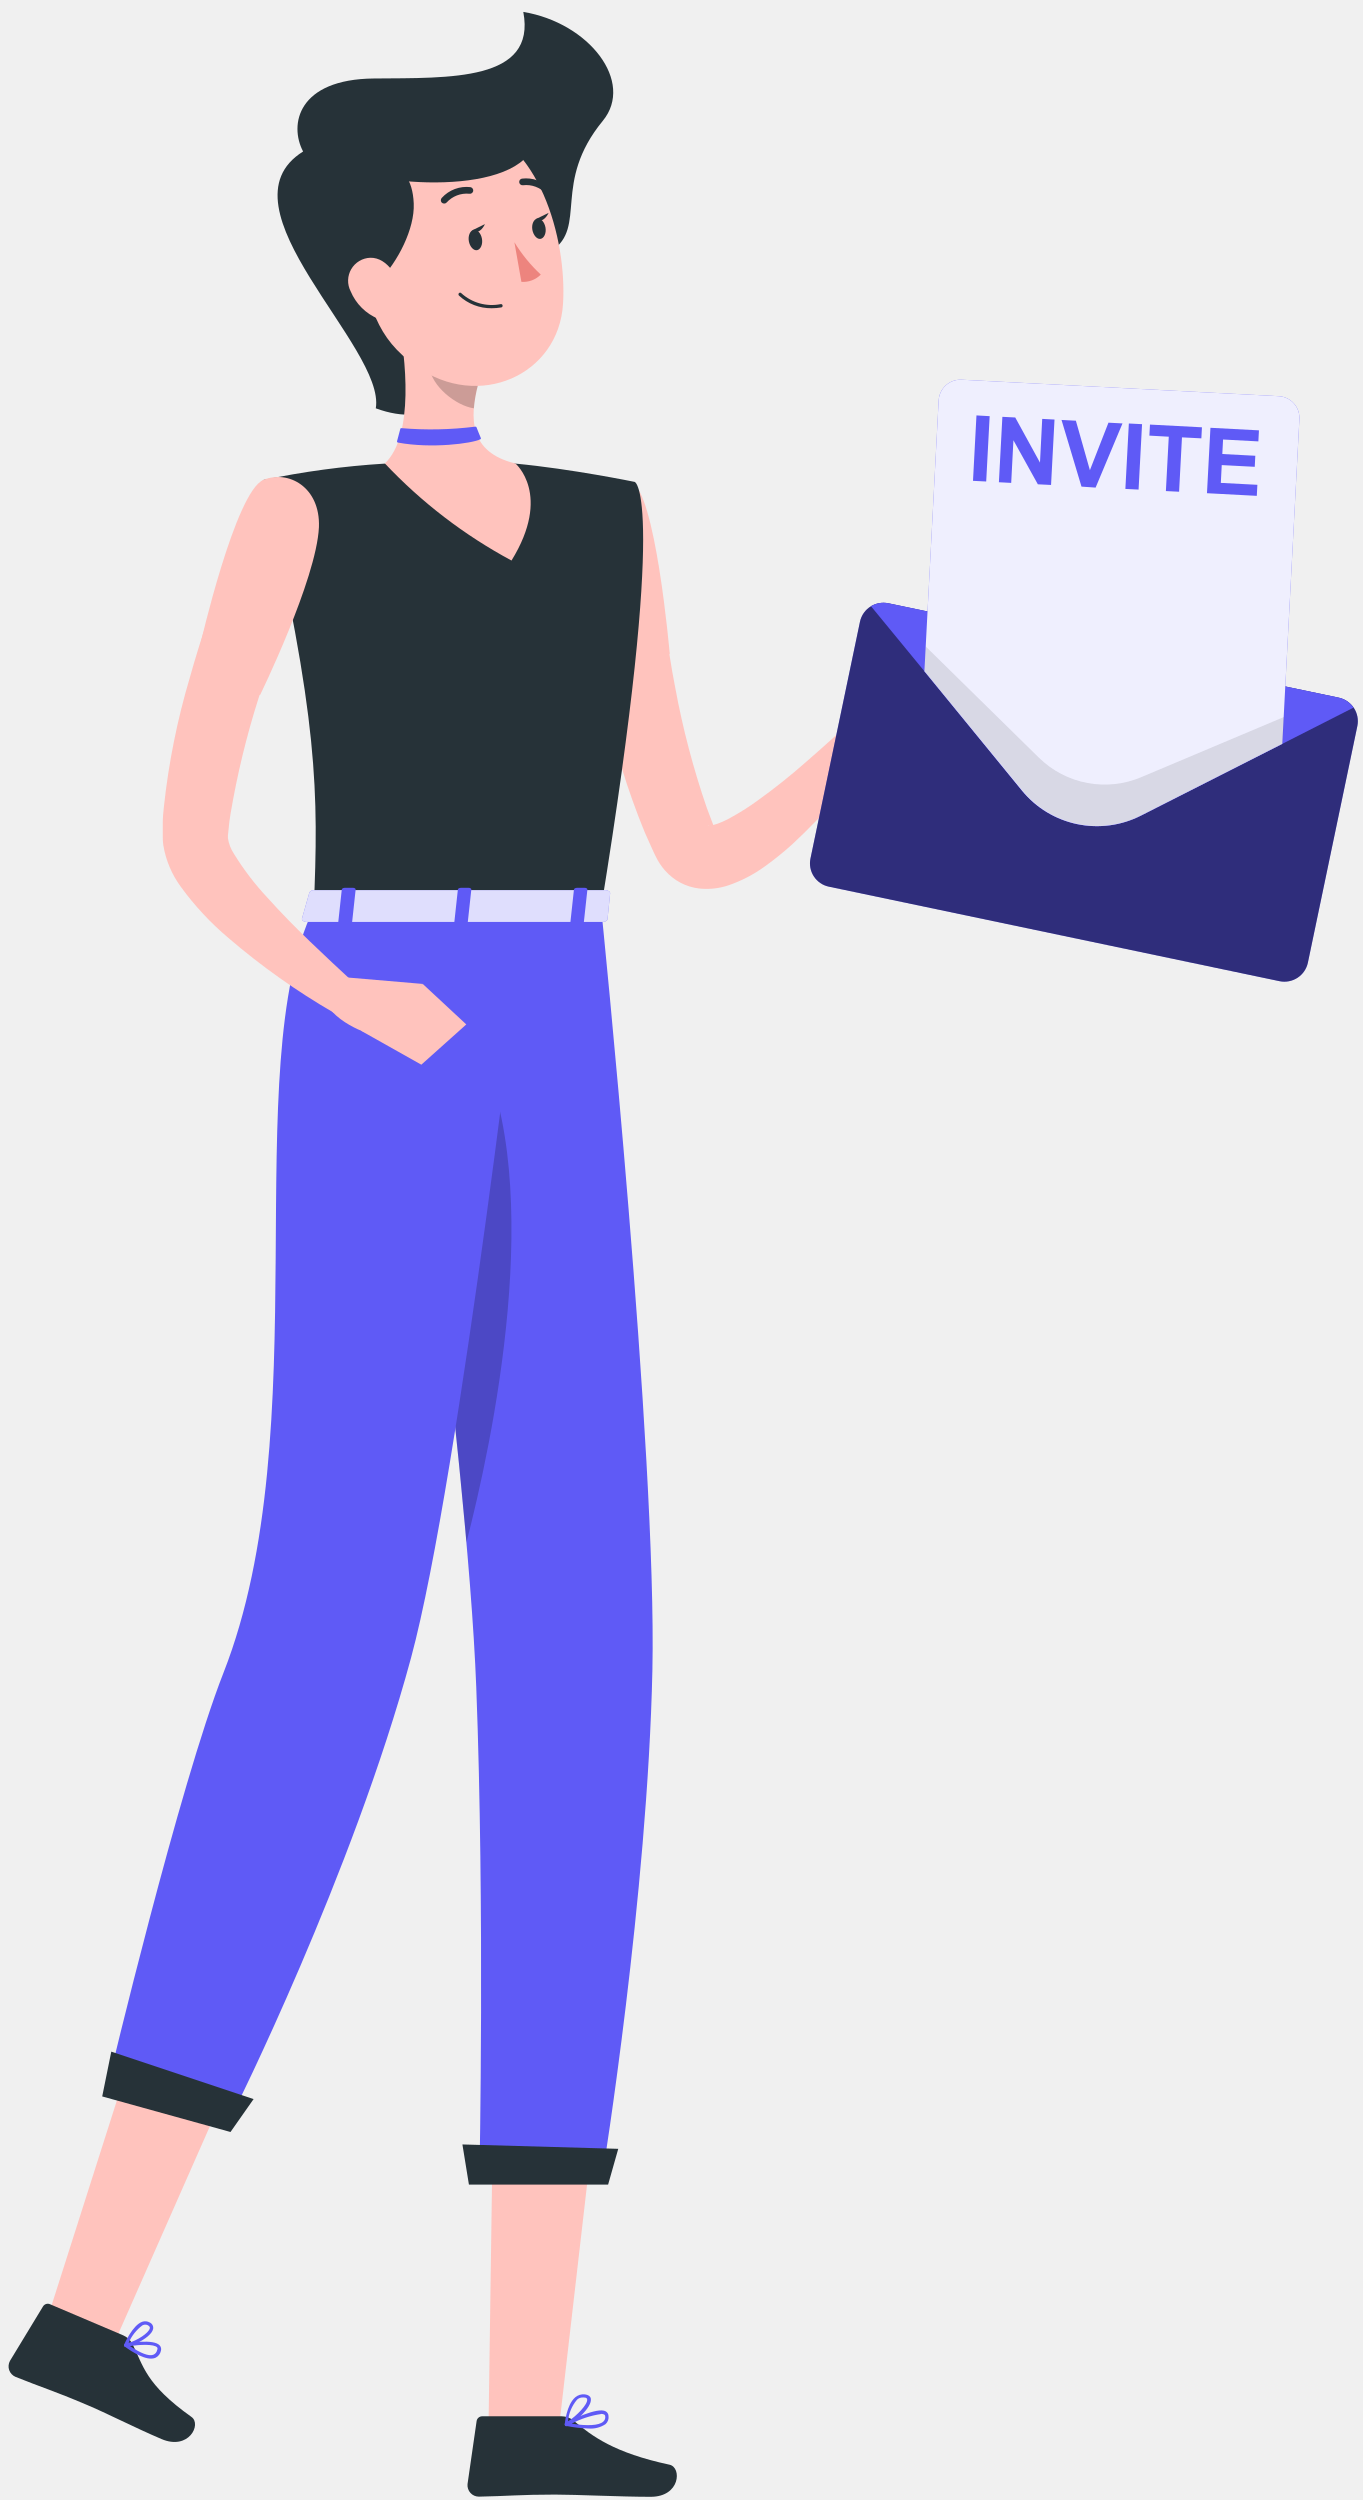
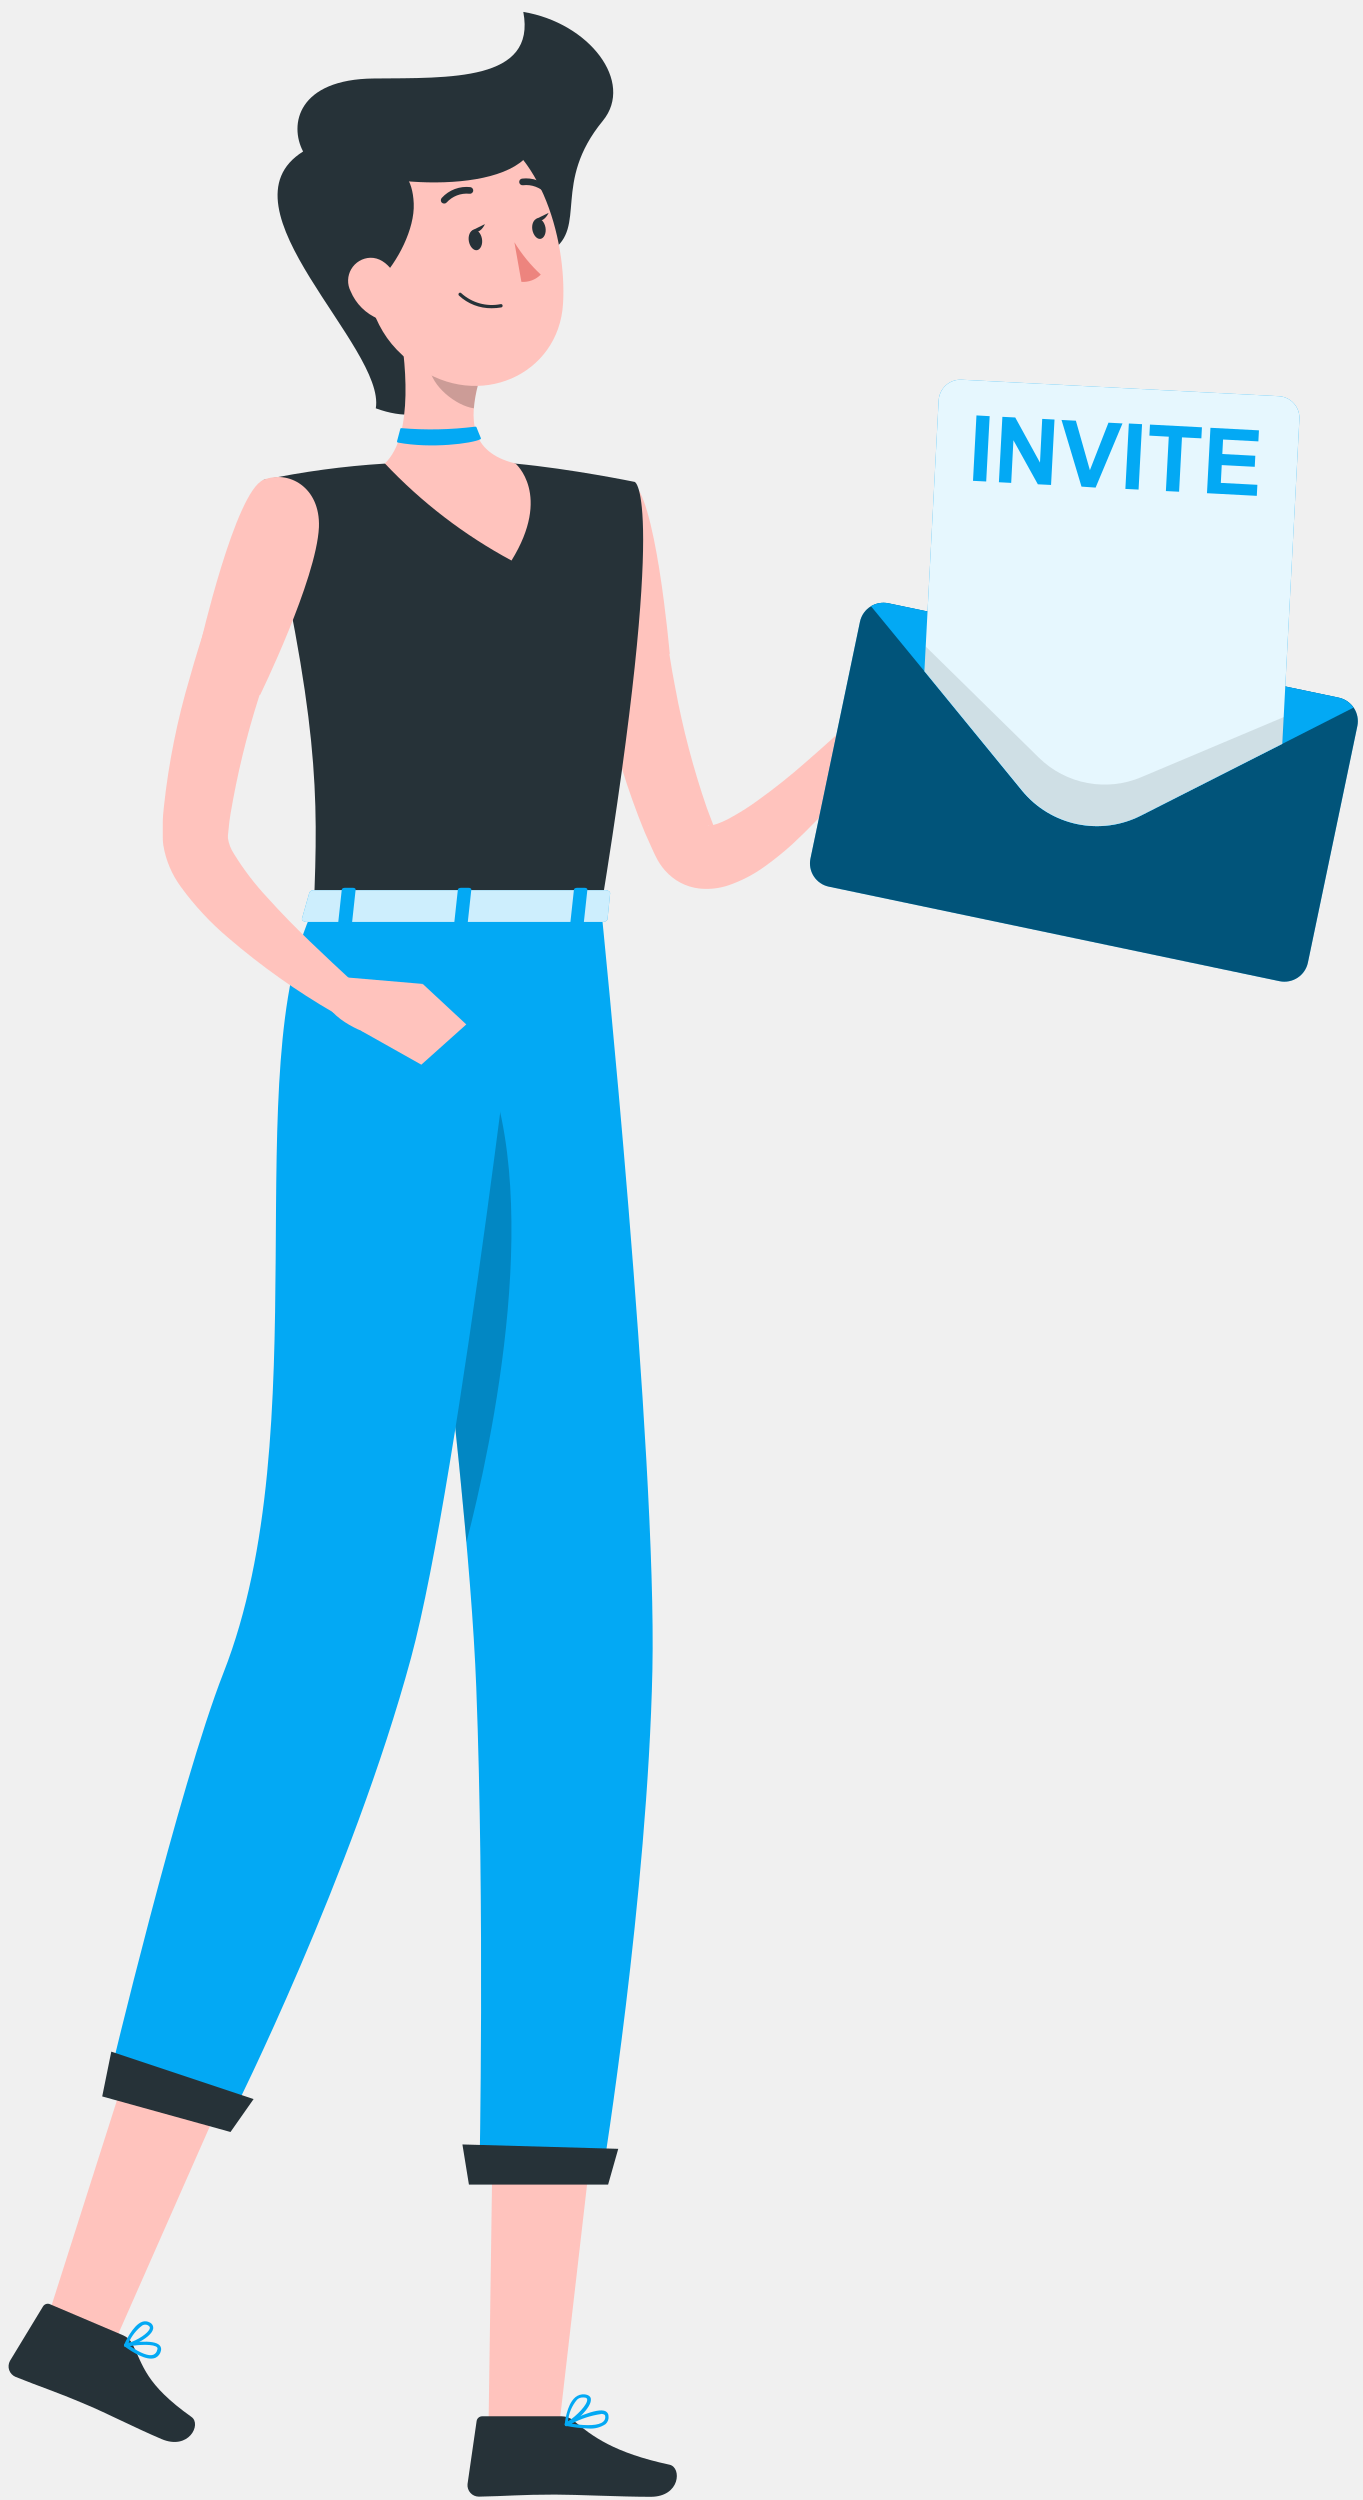
<svg xmlns="http://www.w3.org/2000/svg" width="109" height="200" viewbox="0 0 109 200" fill="none">
  <path d="M24.248 12.12C23.113 9.975 23.812 6.332 29.918 6.279C36.023 6.226 42.919 6.51 41.864 0.953C47.144 1.831 50.773 6.556 48.226 9.665C44.141 14.635 47.005 18.152 44.127 20.066C40.121 22.746 38.847 35.906 30.063 32.666C30.881 27.795 17.153 16.555 24.248 12.12Z" fill="#263238" />
  <path d="M52.641 45.12C52.786 46.697 52.978 48.42 53.215 50.063C53.453 51.707 53.691 53.363 54.021 55.027C54.622 58.283 55.464 61.491 56.542 64.623L56.971 65.758L57.169 66.273C57.169 66.306 57.169 66.273 57.123 66.273C56.99 66.149 56.821 66.073 56.641 66.055C56.548 66.055 56.68 66.101 56.885 66.055C57.496 65.894 58.081 65.645 58.621 65.316C59.307 64.936 59.969 64.513 60.601 64.049C61.954 63.081 63.256 62.043 64.501 60.94C65.775 59.838 67.056 58.676 68.277 57.528L70.468 59.376C68.408 62.333 66.041 65.062 63.406 67.52C62.698 68.163 61.953 68.765 61.175 69.322C60.277 69.972 59.287 70.484 58.238 70.84C57.489 71.084 56.697 71.165 55.915 71.078C55.398 71.016 54.896 70.86 54.436 70.616C53.969 70.368 53.551 70.037 53.202 69.639C52.906 69.303 52.657 68.928 52.463 68.524C52.426 68.46 52.393 68.394 52.364 68.326L52.291 68.167L52.146 67.85L51.579 66.583C50.199 63.222 49.134 59.74 48.397 56.182C48.021 54.426 47.685 52.67 47.44 50.902C47.196 49.133 46.978 47.384 46.866 45.503L52.641 45.12Z" fill="#FFC3BD" />
  <path d="M50.45 38.56C52.43 39.074 53.578 52.294 53.578 52.294L48.259 55.495C48.259 55.495 45.044 45.727 45.533 41.51C45.889 38.441 48.945 38.177 50.45 38.56Z" fill="#FFC3BD" />
  <path d="M68.21 57.132L71.266 52.301L73.002 57.785C73.002 57.785 70.494 60.425 68.224 59.765L68.21 57.132Z" fill="#FFC3BD" />
  <path d="M75.754 50.697L76.956 55.376L73.002 57.785L71.266 52.301L75.754 50.697Z" fill="#FFC3BD" />
  <path d="M39.085 193.963H44.748L47.15 173.167H39.382L39.085 193.963Z" fill="#FFC3BD" />
  <path d="M3.524 186.32L9.009 187.739L17.43 168.652L9.84 166.507L3.524 186.32Z" fill="#FFC3BD" />
  <path d="M9.86 186.829L4.006 184.34C3.906 184.294 3.792 184.287 3.688 184.32C3.583 184.353 3.494 184.424 3.438 184.519L0.798 188.868C0.736 188.98 0.699 189.103 0.688 189.231C0.676 189.358 0.692 189.486 0.734 189.607C0.776 189.728 0.842 189.838 0.93 189.931C1.017 190.025 1.123 190.099 1.24 190.148C3.3 190.98 4.336 191.277 6.91 192.373C8.494 193.033 10.738 194.194 12.922 195.125C15.107 196.055 16.15 193.937 15.318 193.356C11.609 190.716 11.477 189.257 10.593 187.515C10.436 187.208 10.177 186.965 9.86 186.829V186.829Z" fill="#263238" />
  <path d="M44.939 193.303H38.577C38.467 193.302 38.361 193.341 38.279 193.413C38.196 193.485 38.142 193.584 38.128 193.693L37.402 198.728C37.389 198.856 37.403 198.984 37.443 199.105C37.483 199.227 37.548 199.338 37.634 199.433C37.72 199.528 37.824 199.603 37.941 199.655C38.058 199.706 38.185 199.732 38.313 199.732C40.53 199.692 41.613 199.567 44.398 199.567C46.114 199.567 49.678 199.745 52.054 199.745C54.43 199.745 54.555 197.395 53.565 197.177C49.13 196.227 47.381 194.907 45.889 193.653C45.623 193.429 45.287 193.305 44.939 193.303V193.303Z" fill="#263238" />
  <path d="M50.78 38.553C50.78 38.553 53.473 39.503 48.074 72.728H25.099C25.489 63.369 25.495 57.601 21.027 38.408C24.244 37.731 27.507 37.29 30.788 37.088C34.264 36.84 37.754 36.84 41.23 37.088C45.718 37.51 50.78 38.553 50.78 38.553Z" fill="#263238" />
  <path d="M31.825 25.32C32.485 28.679 33.145 34.837 30.789 37.075C33.726 40.192 37.147 42.815 40.92 44.843C44.18 39.563 41.23 37.075 41.23 37.075C37.488 36.184 37.58 33.405 38.233 30.791L31.825 25.32Z" fill="#FFC3BD" />
-   <path d="M32.089 34.25C34.067 34.419 36.058 34.379 38.029 34.131C38.048 34.128 38.067 34.132 38.084 34.141C38.101 34.151 38.114 34.166 38.121 34.184C38.181 34.336 38.339 34.751 38.464 35.035C38.474 35.054 38.475 35.075 38.469 35.095C38.463 35.114 38.45 35.131 38.431 35.141C37.771 35.477 34.504 35.906 31.831 35.405C31.819 35.403 31.808 35.398 31.797 35.391C31.787 35.384 31.779 35.374 31.773 35.364C31.766 35.353 31.762 35.341 31.761 35.329C31.76 35.317 31.761 35.304 31.765 35.293C31.871 34.897 31.983 34.474 32.023 34.316C32.024 34.299 32.032 34.283 32.044 34.271C32.056 34.259 32.072 34.251 32.089 34.25V34.25Z" fill="#5F5AF6" />
+   <path d="M32.089 34.25C34.067 34.419 36.058 34.379 38.029 34.131C38.048 34.128 38.067 34.132 38.084 34.141C38.101 34.151 38.114 34.166 38.121 34.184C38.181 34.336 38.339 34.751 38.464 35.035C38.474 35.054 38.475 35.075 38.469 35.095C38.463 35.114 38.45 35.131 38.431 35.141C37.771 35.477 34.504 35.906 31.831 35.405C31.819 35.403 31.808 35.398 31.797 35.391C31.787 35.384 31.779 35.374 31.773 35.364C31.766 35.353 31.762 35.341 31.761 35.329C31.76 35.317 31.761 35.304 31.765 35.293C31.871 34.897 31.983 34.474 32.023 34.316C32.024 34.299 32.032 34.283 32.044 34.271C32.056 34.259 32.072 34.251 32.089 34.25V34.25Z" fill="#03a9f4" />
  <path opacity="0.2" d="M34.438 27.577L38.233 30.818C38.072 31.423 37.964 32.042 37.91 32.666C36.478 32.461 34.511 30.89 34.359 29.366C34.282 28.77 34.308 28.164 34.438 27.577V27.577Z" fill="black" />
  <path d="M28.28 19.182C29.601 24.647 30.036 26.983 33.33 29.326C38.279 32.844 44.701 30.032 45.044 24.29C45.355 19.116 43.144 11.051 37.349 9.81C36.072 9.53 34.745 9.581 33.494 9.959C32.243 10.336 31.109 11.027 30.2 11.966C29.291 12.905 28.638 14.062 28.302 15.325C27.966 16.587 27.959 17.915 28.28 19.182V19.182Z" fill="#FFC3BD" />
-   <path d="M48.1 72.728C48.1 72.728 52.562 116.347 52.192 133.613C51.809 151.578 48.232 173.787 48.232 173.787H38.359C38.359 173.787 38.781 152.627 38.101 134.986C37.369 115.753 31.257 72.728 31.257 72.728H48.1Z" fill="#5F5AF6" />
+   <path d="M48.1 72.728C48.1 72.728 52.562 116.347 52.192 133.613C51.809 151.578 48.232 173.787 48.232 173.787H38.359C38.359 173.787 38.781 152.627 38.101 134.986C37.369 115.753 31.257 72.728 31.257 72.728H48.1Z" fill="#03a9f4" />
  <path d="M37.514 174.77H48.648L49.46 171.906L36.993 171.556L37.514 174.77Z" fill="#263238" />
  <path opacity="0.2" d="M38.181 83.585C43.824 94.943 39.309 115.674 37.316 123.383C36.293 111.8 34.564 97.643 33.217 87.248C34.075 81.367 35.6 78.344 38.181 83.585Z" fill="black" />
-   <path d="M42.022 72.728C42.022 72.728 36.814 118.076 32.881 132.636C28.208 149.915 18.664 169.002 18.664 169.002L8.764 166.21C8.764 166.21 14.315 142.912 17.886 133.804C25.509 114.374 18.981 85.413 25.073 72.728H42.022Z" fill="#5F5AF6" />
+   <path d="M42.022 72.728C42.022 72.728 36.814 118.076 32.881 132.636C28.208 149.915 18.664 169.002 18.664 169.002L8.764 166.21C8.764 166.21 14.315 142.912 17.886 133.804C25.509 114.374 18.981 85.413 25.073 72.728H42.022Z" fill="#03a9f4" />
  <path d="M8.177 167.715L18.44 170.56L20.288 167.926L8.903 164.131L8.177 167.715Z" fill="#263238" />
  <path d="M37.507 19.294C37.587 19.743 37.89 20.066 38.167 20.014C38.444 19.961 38.636 19.552 38.557 19.103C38.477 18.654 38.174 18.331 37.897 18.383C37.62 18.436 37.428 18.845 37.507 19.294Z" fill="#263238" />
  <path d="M42.589 18.39C42.675 18.839 42.972 19.162 43.249 19.109C43.526 19.057 43.718 18.654 43.639 18.205C43.559 17.756 43.256 17.433 42.979 17.486C42.702 17.539 42.51 17.941 42.589 18.39Z" fill="#263238" />
  <path d="M42.86 17.532L43.89 17.03C43.89 17.03 43.474 17.968 42.86 17.532Z" fill="#263238" />
  <path d="M41.151 19.38C41.734 20.334 42.444 21.205 43.263 21.967C43.061 22.17 42.819 22.327 42.551 22.428C42.283 22.528 41.997 22.569 41.712 22.548L41.151 19.38Z" fill="#ED847E" />
  <path d="M39.336 24.66C39.592 24.66 39.848 24.637 40.101 24.594C40.119 24.591 40.135 24.584 40.15 24.575C40.165 24.565 40.178 24.552 40.188 24.537C40.198 24.523 40.204 24.506 40.208 24.488C40.211 24.471 40.211 24.453 40.207 24.436C40.204 24.418 40.199 24.402 40.19 24.387C40.18 24.372 40.168 24.359 40.154 24.349C40.14 24.34 40.124 24.333 40.107 24.329C40.09 24.326 40.072 24.326 40.055 24.33C39.497 24.442 38.921 24.42 38.373 24.268C37.825 24.115 37.32 23.836 36.9 23.452C36.888 23.439 36.874 23.429 36.858 23.422C36.842 23.415 36.825 23.412 36.808 23.412C36.79 23.412 36.773 23.415 36.757 23.422C36.741 23.429 36.727 23.439 36.715 23.452C36.691 23.478 36.677 23.512 36.677 23.548C36.677 23.584 36.691 23.618 36.715 23.644C37.425 24.308 38.364 24.672 39.336 24.66Z" fill="#263238" />
  <path d="M26.446 11.348C29.693 12.945 32.934 12.252 33.099 16.285C33.264 20.317 27.713 26.845 26.446 22.225C25.179 17.605 26.446 11.348 26.446 11.348Z" fill="#263238" />
  <path d="M27.416 13.44C31.607 15.136 43.15 15.578 42.9 10.404C42.649 5.23 32.67 7.52 29.812 8.629C26.954 9.737 27.416 13.44 27.416 13.44Z" fill="#263238" />
  <path d="M28.05 23.3C28.257 23.797 28.56 24.248 28.942 24.627C29.323 25.007 29.776 25.307 30.274 25.511C31.594 26.053 32.432 24.891 32.194 23.531C31.977 22.324 31.026 20.581 29.62 20.621C29.311 20.632 29.009 20.721 28.744 20.88C28.478 21.039 28.257 21.263 28.1 21.53C27.943 21.797 27.857 22.099 27.848 22.409C27.839 22.718 27.909 23.025 28.05 23.3V23.3Z" fill="#FFC3BD" />
  <path d="M35.541 16.285C35.577 16.285 35.613 16.278 35.646 16.263C35.679 16.248 35.708 16.226 35.732 16.199C35.958 15.95 36.239 15.757 36.553 15.635C36.867 15.514 37.205 15.467 37.54 15.499C37.61 15.511 37.682 15.496 37.741 15.457C37.8 15.417 37.841 15.357 37.857 15.288C37.869 15.217 37.853 15.145 37.812 15.086C37.772 15.027 37.71 14.986 37.639 14.971C37.216 14.921 36.786 14.973 36.387 15.122C35.988 15.271 35.63 15.514 35.343 15.829C35.293 15.881 35.266 15.949 35.266 16.021C35.266 16.092 35.293 16.16 35.343 16.212C35.397 16.261 35.468 16.287 35.541 16.285V16.285Z" fill="#263238" />
  <path d="M43.863 15.592C43.897 15.593 43.931 15.587 43.963 15.574C43.995 15.562 44.024 15.543 44.048 15.519C44.073 15.494 44.093 15.465 44.106 15.433C44.12 15.401 44.127 15.366 44.127 15.331C44.127 15.296 44.12 15.261 44.106 15.229C44.093 15.197 44.073 15.167 44.048 15.143C43.763 14.826 43.404 14.583 43.004 14.435C42.604 14.286 42.174 14.237 41.751 14.291C41.717 14.298 41.684 14.311 41.655 14.33C41.626 14.349 41.601 14.374 41.581 14.402C41.561 14.431 41.548 14.464 41.541 14.498C41.533 14.532 41.533 14.567 41.54 14.602C41.553 14.671 41.593 14.733 41.651 14.774C41.709 14.815 41.78 14.831 41.85 14.819C42.182 14.78 42.519 14.819 42.833 14.934C43.147 15.048 43.43 15.235 43.659 15.479C43.683 15.512 43.713 15.539 43.749 15.558C43.784 15.578 43.823 15.589 43.863 15.592V15.592Z" fill="#263238" />
  <path d="M23.898 46.631C22.756 49.615 21.661 52.75 20.691 55.832C19.722 58.872 18.97 61.978 18.44 65.125C18.367 65.507 18.334 65.884 18.295 66.26L18.235 66.821V67.058C18.301 67.497 18.461 67.915 18.704 68.286C19.485 69.559 20.394 70.748 21.417 71.837C23.535 74.206 25.977 76.457 28.386 78.688L26.716 81.024C23.723 79.295 20.897 77.291 18.275 75.038C16.854 73.839 15.582 72.474 14.487 70.972C13.748 69.976 13.259 68.817 13.061 67.593C13.033 67.374 13.02 67.154 13.021 66.933C13.021 66.794 13.021 66.788 13.021 66.715V66.544V65.884C13.021 65.422 13.061 64.96 13.114 64.517C13.489 61.032 14.181 57.588 15.18 54.228C16.108 50.91 17.227 47.649 18.532 44.46L23.898 46.631Z" fill="#FFC3BD" />
  <path d="M21.08 38.388C18.823 39.312 15.998 51.661 15.998 51.661L20.796 55.621C20.796 55.621 25.317 46.381 25.515 42.17C25.634 38.956 23.06 37.576 21.08 38.388Z" fill="#FFC3BD" />
-   <path d="M12.46 188.611C12.564 188.557 12.654 188.481 12.725 188.389C12.795 188.297 12.845 188.19 12.87 188.076C12.895 187.999 12.899 187.917 12.882 187.838C12.864 187.759 12.826 187.686 12.771 187.627C12.282 187.093 10.262 187.442 10.031 187.482C10.006 187.489 9.983 187.502 9.965 187.521C9.946 187.539 9.933 187.562 9.926 187.588C9.92 187.613 9.922 187.64 9.931 187.665C9.94 187.69 9.957 187.711 9.979 187.726C10.586 188.168 11.708 188.881 12.381 188.644C12.409 188.637 12.436 188.626 12.46 188.611V188.611ZM10.401 187.68C11.213 187.568 12.315 187.515 12.572 187.792C12.592 187.823 12.602 187.858 12.602 187.894C12.602 187.931 12.592 187.966 12.572 187.997C12.558 188.082 12.522 188.162 12.468 188.229C12.413 188.296 12.343 188.348 12.262 188.38C11.926 188.518 11.233 188.261 10.401 187.68Z" fill="#5F5AF6" />
-   <path d="M10.976 187.442C11.563 187.159 12.164 186.723 12.249 186.32C12.27 186.216 12.255 186.107 12.206 186.012C12.157 185.917 12.076 185.842 11.979 185.799C11.89 185.747 11.791 185.715 11.688 185.705C11.586 185.695 11.482 185.706 11.385 185.74C10.613 186.004 9.959 187.502 9.933 187.561C9.921 187.581 9.915 187.604 9.915 187.627C9.915 187.65 9.921 187.673 9.933 187.693C9.945 187.713 9.963 187.728 9.984 187.737C10.005 187.747 10.029 187.75 10.052 187.746C10.373 187.693 10.685 187.591 10.976 187.442V187.442ZM11.391 186.03L11.47 185.997C11.532 185.974 11.597 185.966 11.662 185.971C11.727 185.977 11.79 185.997 11.847 186.03C11.992 186.116 11.998 186.202 11.985 186.261C11.906 186.65 10.956 187.244 10.289 187.429C10.527 186.874 10.908 186.392 11.391 186.03V186.03Z" fill="#5F5AF6" />
-   <path d="M47.064 194.28C47.55 194.325 48.037 194.201 48.444 193.93C48.535 193.848 48.604 193.745 48.646 193.63C48.687 193.515 48.699 193.391 48.681 193.27C48.677 193.196 48.655 193.123 48.616 193.06C48.576 192.996 48.522 192.944 48.457 192.907C47.797 192.531 45.507 193.686 45.249 193.818C45.224 193.83 45.203 193.85 45.19 193.875C45.177 193.9 45.172 193.929 45.177 193.957C45.181 193.984 45.194 194.009 45.212 194.029C45.231 194.049 45.255 194.063 45.282 194.069C45.869 194.192 46.465 194.263 47.064 194.28V194.28ZM48.074 193.112C48.16 193.107 48.246 193.123 48.325 193.158C48.352 193.171 48.375 193.192 48.391 193.218C48.408 193.243 48.417 193.273 48.417 193.303C48.43 193.382 48.422 193.463 48.394 193.538C48.366 193.613 48.32 193.68 48.259 193.732C47.916 194.042 46.985 194.095 45.731 193.891C46.463 193.504 47.255 193.245 48.074 193.125V193.112Z" fill="#5F5AF6" />
-   <path d="M45.309 194.095H45.368C46.028 193.792 47.348 192.571 47.269 191.93C47.269 191.779 47.137 191.587 46.767 191.548C46.635 191.535 46.501 191.549 46.374 191.589C46.248 191.629 46.13 191.693 46.028 191.779C45.315 192.373 45.183 193.897 45.177 193.963C45.176 193.986 45.181 194.009 45.191 194.03C45.202 194.051 45.217 194.069 45.236 194.082C45.258 194.096 45.284 194.1 45.309 194.095V194.095ZM46.629 191.798H46.708C46.952 191.798 46.972 191.917 46.972 191.95C47.038 192.34 46.134 193.27 45.441 193.712C45.495 193.07 45.749 192.461 46.167 191.97C46.233 191.909 46.311 191.862 46.396 191.833C46.481 191.803 46.572 191.792 46.662 191.798H46.629Z" fill="#5F5AF6" />
-   <path d="M24.756 71.381L24.169 73.441C24.09 73.599 24.274 73.757 24.545 73.757H48.213C48.417 73.757 48.589 73.658 48.602 73.526L48.813 71.467C48.813 71.329 48.648 71.21 48.417 71.21H25.133C25.06 71.203 24.988 71.215 24.922 71.246C24.855 71.276 24.799 71.323 24.756 71.381V71.381Z" fill="#5F5AF6" />
+   <path d="M12.46 188.611C12.564 188.557 12.654 188.481 12.725 188.389C12.795 188.297 12.845 188.19 12.87 188.076C12.895 187.999 12.899 187.917 12.882 187.838C12.864 187.759 12.826 187.686 12.771 187.627C12.282 187.093 10.262 187.442 10.031 187.482C10.006 187.489 9.983 187.502 9.965 187.521C9.946 187.539 9.933 187.562 9.926 187.588C9.92 187.613 9.922 187.64 9.931 187.665C9.94 187.69 9.957 187.711 9.979 187.726C10.586 188.168 11.708 188.881 12.381 188.644C12.409 188.637 12.436 188.626 12.46 188.611V188.611ZM10.401 187.68C11.213 187.568 12.315 187.515 12.572 187.792C12.592 187.823 12.602 187.858 12.602 187.894C12.602 187.931 12.592 187.966 12.572 187.997C12.558 188.082 12.522 188.162 12.468 188.229C12.413 188.296 12.343 188.348 12.262 188.38C11.926 188.518 11.233 188.261 10.401 187.68Z" fill="#03a9f4" />
+   <path d="M10.976 187.442C11.563 187.159 12.164 186.723 12.249 186.32C12.27 186.216 12.255 186.107 12.206 186.012C12.157 185.917 12.076 185.842 11.979 185.799C11.89 185.747 11.791 185.715 11.688 185.705C11.586 185.695 11.482 185.706 11.385 185.74C10.613 186.004 9.959 187.502 9.933 187.561C9.921 187.581 9.915 187.604 9.915 187.627C9.915 187.65 9.921 187.673 9.933 187.693C9.945 187.713 9.963 187.728 9.984 187.737C10.005 187.747 10.029 187.75 10.052 187.746C10.373 187.693 10.685 187.591 10.976 187.442V187.442ZM11.391 186.03L11.47 185.997C11.532 185.974 11.597 185.966 11.662 185.971C11.727 185.977 11.79 185.997 11.847 186.03C11.992 186.116 11.998 186.202 11.985 186.261C11.906 186.65 10.956 187.244 10.289 187.429C10.527 186.874 10.908 186.392 11.391 186.03V186.03Z" fill="#03a9f4" />
+   <path d="M47.064 194.28C47.55 194.325 48.037 194.201 48.444 193.93C48.535 193.848 48.604 193.745 48.646 193.63C48.687 193.515 48.699 193.391 48.681 193.27C48.677 193.196 48.655 193.123 48.616 193.06C48.576 192.996 48.522 192.944 48.457 192.907C47.797 192.531 45.507 193.686 45.249 193.818C45.224 193.83 45.203 193.85 45.19 193.875C45.177 193.9 45.172 193.929 45.177 193.957C45.181 193.984 45.194 194.009 45.212 194.029C45.231 194.049 45.255 194.063 45.282 194.069C45.869 194.192 46.465 194.263 47.064 194.28V194.28ZM48.074 193.112C48.16 193.107 48.246 193.123 48.325 193.158C48.352 193.171 48.375 193.192 48.391 193.218C48.408 193.243 48.417 193.273 48.417 193.303C48.43 193.382 48.422 193.463 48.394 193.538C48.366 193.613 48.32 193.68 48.259 193.732C47.916 194.042 46.985 194.095 45.731 193.891C46.463 193.504 47.255 193.245 48.074 193.125V193.112Z" fill="#03a9f4" />
+   <path d="M45.309 194.095H45.368C46.028 193.792 47.348 192.571 47.269 191.93C47.269 191.779 47.137 191.587 46.767 191.548C46.635 191.535 46.501 191.549 46.374 191.589C46.248 191.629 46.13 191.693 46.028 191.779C45.315 192.373 45.183 193.897 45.177 193.963C45.176 193.986 45.181 194.009 45.191 194.03C45.202 194.051 45.217 194.069 45.236 194.082C45.258 194.096 45.284 194.1 45.309 194.095V194.095ZM46.629 191.798H46.708C46.952 191.798 46.972 191.917 46.972 191.95C47.038 192.34 46.134 193.27 45.441 193.712C45.495 193.07 45.749 192.461 46.167 191.97C46.233 191.909 46.311 191.862 46.396 191.833C46.481 191.803 46.572 191.792 46.662 191.798H46.629Z" fill="#03a9f4" />
+   <path d="M24.756 71.381L24.169 73.441C24.09 73.599 24.274 73.757 24.545 73.757H48.213C48.417 73.757 48.589 73.658 48.602 73.526L48.813 71.467C48.813 71.329 48.648 71.21 48.417 71.21H25.133C25.06 71.203 24.988 71.215 24.922 71.246C24.855 71.276 24.799 71.323 24.756 71.381V71.381Z" fill="#03a9f4" />
  <path opacity="0.8" d="M24.756 71.381L24.169 73.441C24.09 73.599 24.274 73.757 24.545 73.757H48.213C48.417 73.757 48.589 73.658 48.602 73.526L48.813 71.467C48.813 71.329 48.648 71.21 48.417 71.21H25.133C25.06 71.203 24.988 71.215 24.922 71.246C24.855 71.276 24.799 71.323 24.756 71.381V71.381Z" fill="white" />
-   <path d="M27.884 73.982H27.258C27.139 73.982 27.04 73.922 27.053 73.843L27.343 71.164C27.343 71.091 27.462 71.025 27.581 71.025H28.241C28.366 71.025 28.459 71.091 28.452 71.164L28.162 73.843C28.116 73.922 28.01 73.982 27.884 73.982Z" fill="#5F5AF6" />
-   <path d="M46.457 73.982H45.837C45.711 73.982 45.619 73.922 45.625 73.843L45.916 71.164C45.916 71.091 46.035 71.025 46.16 71.025H46.78C46.906 71.025 46.998 71.091 46.992 71.164L46.701 73.843C46.694 73.922 46.582 73.982 46.457 73.982Z" fill="#5F5AF6" />
-   <path d="M37.171 73.982H36.55C36.425 73.982 36.326 73.922 36.339 73.843L36.63 71.164C36.63 71.091 36.748 71.025 36.874 71.025H37.494C37.62 71.025 37.712 71.091 37.706 71.164L37.415 73.843C37.402 73.922 37.296 73.982 37.171 73.982Z" fill="#5F5AF6" />
+   <path d="M27.884 73.982H27.258C27.139 73.982 27.04 73.922 27.053 73.843L27.343 71.164C27.343 71.091 27.462 71.025 27.581 71.025H28.241C28.366 71.025 28.459 71.091 28.452 71.164L28.162 73.843C28.116 73.922 28.01 73.982 27.884 73.982Z" fill="#03a9f4" />
+   <path d="M46.457 73.982H45.837C45.711 73.982 45.619 73.922 45.625 73.843L45.916 71.164C45.916 71.091 46.035 71.025 46.16 71.025H46.78C46.906 71.025 46.998 71.091 46.992 71.164L46.701 73.843C46.694 73.922 46.582 73.982 46.457 73.982Z" fill="#03a9f4" />
+   <path d="M37.171 73.982H36.55C36.425 73.982 36.326 73.922 36.339 73.843L36.63 71.164C36.63 71.091 36.748 71.025 36.874 71.025H37.494C37.62 71.025 37.712 71.091 37.706 71.164L37.415 73.843C37.402 73.922 37.296 73.982 37.171 73.982Z" fill="#03a9f4" />
  <path d="M27.72 78.193L33.818 78.714L29.746 82.78C29.746 82.78 26.255 81.77 25.786 79.48L27.72 78.193Z" fill="#FFC3BD" />
-   <path d="M68.798 49.74L64.838 68.682C64.787 68.926 64.784 69.178 64.831 69.424C64.877 69.669 64.971 69.903 65.108 70.112C65.244 70.321 65.421 70.501 65.627 70.642C65.833 70.783 66.065 70.882 66.31 70.933L102.372 78.496C102.867 78.596 103.382 78.497 103.804 78.22C104.227 77.944 104.523 77.511 104.629 77.018L108.589 58.076C108.689 57.582 108.591 57.068 108.316 56.646C108.04 56.224 107.61 55.926 107.118 55.819L71.055 48.262C70.584 48.167 70.095 48.252 69.682 48.499C69.457 48.633 69.262 48.813 69.11 49.027C68.958 49.24 68.852 49.483 68.798 49.74V49.74Z" fill="#5F5AF6" />
+   <path d="M68.798 49.74L64.838 68.682C64.787 68.926 64.784 69.178 64.831 69.424C64.877 69.669 64.971 69.903 65.108 70.112C65.244 70.321 65.421 70.501 65.627 70.642C65.833 70.783 66.065 70.882 66.31 70.933L102.372 78.496C102.867 78.596 103.382 78.497 103.804 78.22C104.227 77.944 104.523 77.511 104.629 77.018L108.589 58.076C108.689 57.582 108.591 57.068 108.316 56.646C108.04 56.224 107.61 55.926 107.118 55.819L71.055 48.262C70.584 48.167 70.095 48.252 69.682 48.499C69.457 48.633 69.262 48.813 69.11 49.027C68.958 49.24 68.852 49.483 68.798 49.74V49.74Z" fill="#03a9f4" />
  <path opacity="0.5" d="M68.798 49.74L64.838 68.682C64.787 68.926 64.784 69.178 64.831 69.424C64.877 69.669 64.971 69.903 65.108 70.112C65.244 70.321 65.421 70.501 65.627 70.642C65.833 70.783 66.065 70.882 66.31 70.933L102.372 78.496C102.867 78.596 103.382 78.497 103.804 78.22C104.227 77.944 104.523 77.511 104.629 77.018L108.589 58.076C108.689 57.582 108.591 57.068 108.316 56.646C108.04 56.224 107.61 55.926 107.118 55.819L71.055 48.262C70.584 48.167 70.095 48.252 69.682 48.499C69.457 48.633 69.262 48.813 69.11 49.027C68.958 49.24 68.852 49.483 68.798 49.74V49.74Z" fill="black" />
-   <path d="M108.279 56.611L102.583 59.508L91.284 65.243C89.711 66.047 87.91 66.289 86.18 65.929C84.45 65.569 82.895 64.628 81.774 63.263L73.953 53.7L69.676 48.493C70.091 48.248 70.582 48.164 71.055 48.255L74.203 48.915L102.821 54.914L107.111 55.812C107.588 55.92 108.005 56.206 108.279 56.611V56.611Z" fill="#5F5AF6" />
-   <path d="M103.95 33.563L102.821 54.941L102.583 59.508L91.284 65.243C89.711 66.047 87.91 66.289 86.18 65.929C84.45 65.569 82.896 64.628 81.774 63.263L73.953 53.7L74.203 48.915L75.094 32.019C75.122 31.561 75.328 31.132 75.669 30.824C76.01 30.517 76.457 30.356 76.916 30.376L102.306 31.696C102.538 31.708 102.764 31.767 102.972 31.868C103.181 31.969 103.367 32.111 103.52 32.285C103.673 32.458 103.79 32.661 103.864 32.881C103.937 33.1 103.967 33.332 103.95 33.563V33.563Z" fill="#5F5AF6" />
+   <path d="M108.279 56.611L102.583 59.508L91.284 65.243C89.711 66.047 87.91 66.289 86.18 65.929C84.45 65.569 82.895 64.628 81.774 63.263L73.953 53.7L69.676 48.493C70.091 48.248 70.582 48.164 71.055 48.255L74.203 48.915L102.821 54.914L107.111 55.812C107.588 55.92 108.005 56.206 108.279 56.611V56.611Z" fill="#03a9f4" />
+   <path d="M103.95 33.563L102.821 54.941L102.583 59.508L91.284 65.243C89.711 66.047 87.91 66.289 86.18 65.929C84.45 65.569 82.896 64.628 81.774 63.263L73.953 53.7L74.203 48.915L75.094 32.019C75.122 31.561 75.328 31.132 75.669 30.824C76.01 30.517 76.457 30.356 76.916 30.376L102.306 31.696C102.538 31.708 102.764 31.767 102.972 31.868C103.181 31.969 103.367 32.111 103.52 32.285C103.673 32.458 103.79 32.661 103.864 32.881C103.937 33.1 103.967 33.332 103.95 33.563V33.563Z" fill="#03a9f4" />
  <path opacity="0.9" d="M103.95 33.563L102.821 54.941L102.583 59.508L91.284 65.243C89.711 66.047 87.91 66.289 86.18 65.929C84.45 65.569 82.896 64.628 81.774 63.263L73.953 53.7L74.203 48.915L75.094 32.019C75.122 31.561 75.328 31.132 75.669 30.824C76.01 30.517 76.457 30.356 76.916 30.376L102.306 31.696C102.538 31.708 102.764 31.767 102.972 31.868C103.181 31.969 103.367 32.111 103.52 32.285C103.673 32.458 103.79 32.661 103.864 32.881C103.937 33.1 103.967 33.332 103.95 33.563V33.563Z" fill="white" />
  <path opacity="0.1" d="M83.12 60.623L74.058 51.72L73.953 53.7L81.8 63.25C82.922 64.615 84.477 65.556 86.207 65.916C87.936 66.276 89.737 66.034 91.311 65.23L102.61 59.495L102.722 57.356L91.33 62.161C89.963 62.747 88.453 62.914 86.992 62.64C85.53 62.367 84.182 61.664 83.12 60.623V60.623Z" fill="black" />
-   <path d="M77.84 38.467L78.117 33.233L79.173 33.293L78.896 38.52L77.84 38.467Z" fill="#5F5AF6" />
-   <path d="M79.912 38.579L80.19 33.346L81.219 33.398L83.199 37.009L83.377 33.511L84.361 33.563L84.084 38.797L83.028 38.744L81.074 35.22L80.896 38.632L79.912 38.579Z" fill="#5F5AF6" />
-   <path d="M86.519 38.929L84.922 33.596L86.07 33.656L87.192 37.616L88.677 33.814L89.799 33.874L87.648 39.008L86.519 38.929Z" fill="#5F5AF6" />
-   <path d="M90.03 39.114L90.308 33.88L91.364 33.933L91.086 39.167L90.03 39.114Z" fill="#5F5AF6" />
-   <path d="M93.271 39.286L93.502 34.936L91.951 34.85L91.997 33.966L96.155 34.184L96.109 35.068L94.558 34.989L94.327 39.338L93.271 39.286Z" fill="#5F5AF6" />
-   <path d="M96.558 39.457L96.835 34.223L100.716 34.428L100.669 35.312L97.845 35.161L97.785 36.322L100.425 36.461L100.379 37.345L97.739 37.207L97.666 38.632L100.59 38.784L100.544 39.668L96.558 39.457Z" fill="#5F5AF6" />
+   <path d="M77.84 38.467L78.117 33.233L79.173 33.293L78.896 38.52L77.84 38.467Z" fill="#03a9f4" />
+   <path d="M79.912 38.579L80.19 33.346L81.219 33.398L83.199 37.009L83.377 33.511L84.361 33.563L84.084 38.797L83.028 38.744L81.074 35.22L80.896 38.632L79.912 38.579Z" fill="#03a9f4" />
+   <path d="M86.519 38.929L84.922 33.596L86.07 33.656L87.192 37.616L88.677 33.814L89.799 33.874L87.648 39.008L86.519 38.929Z" fill="#03a9f4" />
+   <path d="M90.03 39.114L90.308 33.88L91.364 33.933L91.086 39.167L90.03 39.114Z" fill="#03a9f4" />
+   <path d="M93.271 39.286L93.502 34.936L91.951 34.85L91.997 33.966L96.155 34.184L96.109 35.068L94.558 34.989L94.327 39.338L93.271 39.286Z" fill="#03a9f4" />
+   <path d="M96.558 39.457L96.835 34.223L100.716 34.428L100.669 35.312L97.845 35.161L97.785 36.322L100.425 36.461L100.379 37.345L97.739 37.207L97.666 38.632L100.59 38.784L100.544 39.668L96.558 39.457Z" fill="#03a9f4" />
  <path d="M37.303 81.955L33.706 85.175L28.875 82.456L33.818 78.714L37.303 81.955Z" fill="#FFC3BD" />
  <path d="M37.772 18.43L38.794 17.928C38.794 17.928 38.392 18.872 37.772 18.43Z" fill="#263238" />
</svg>
